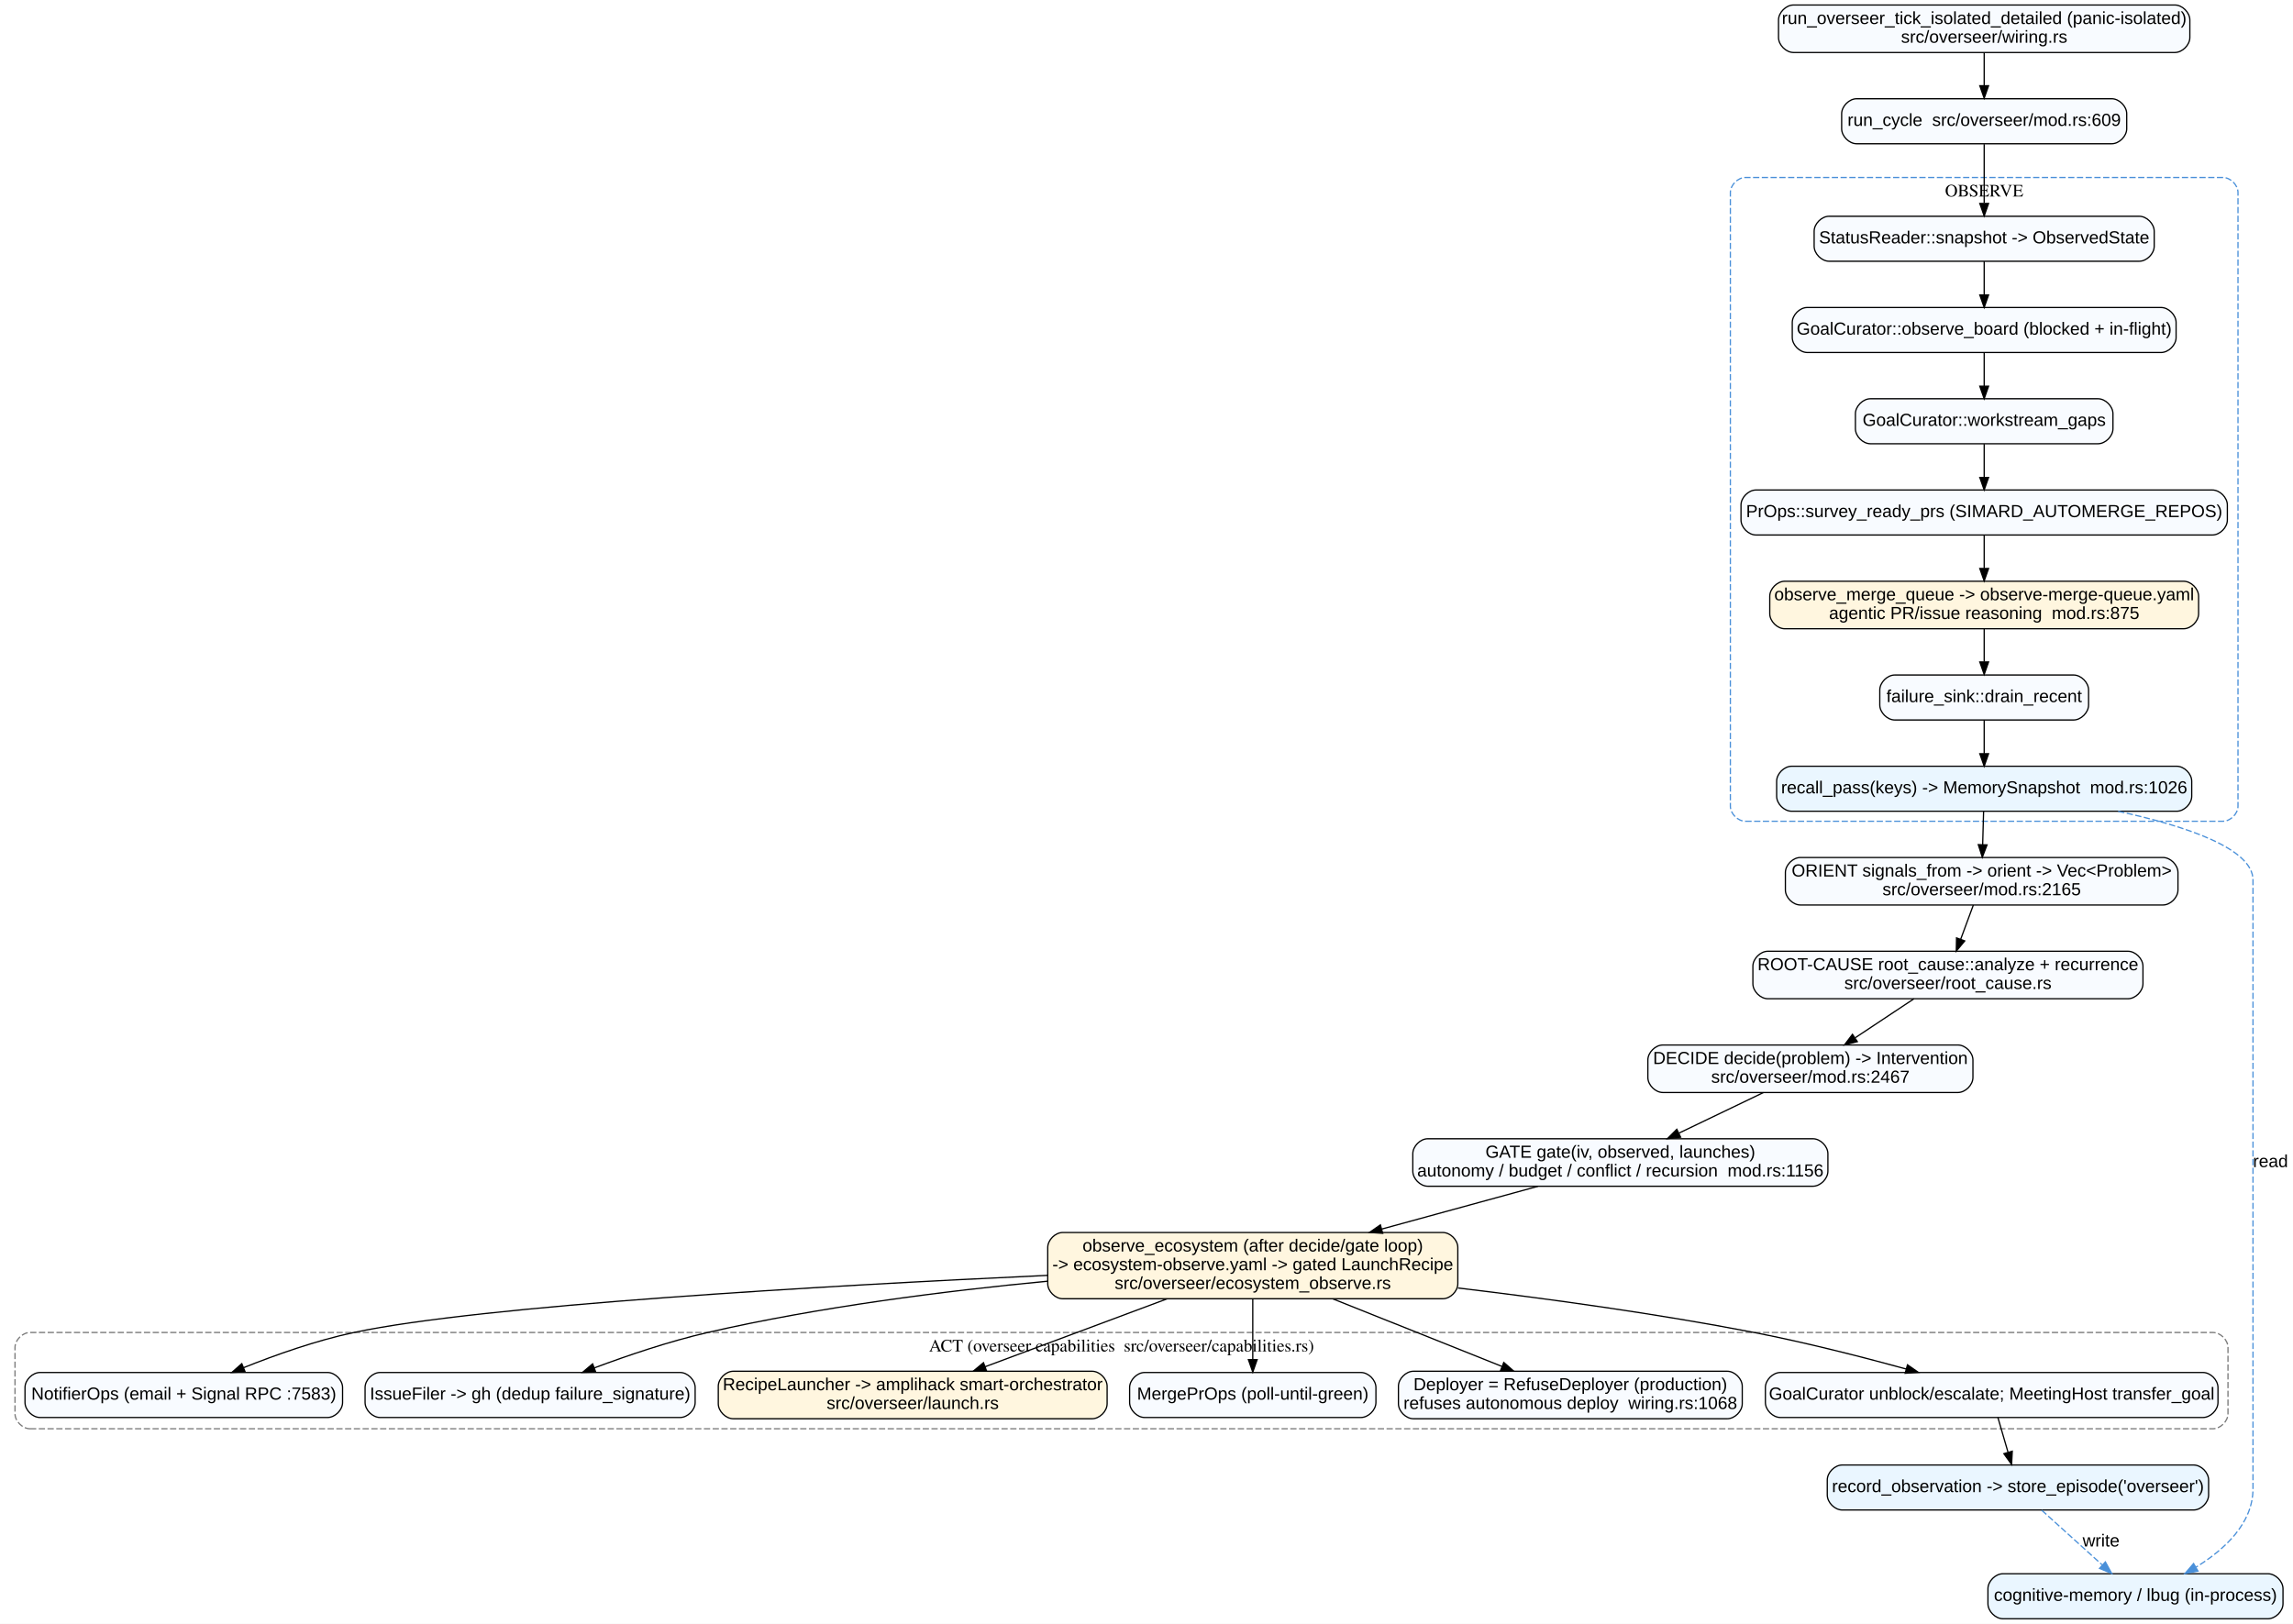
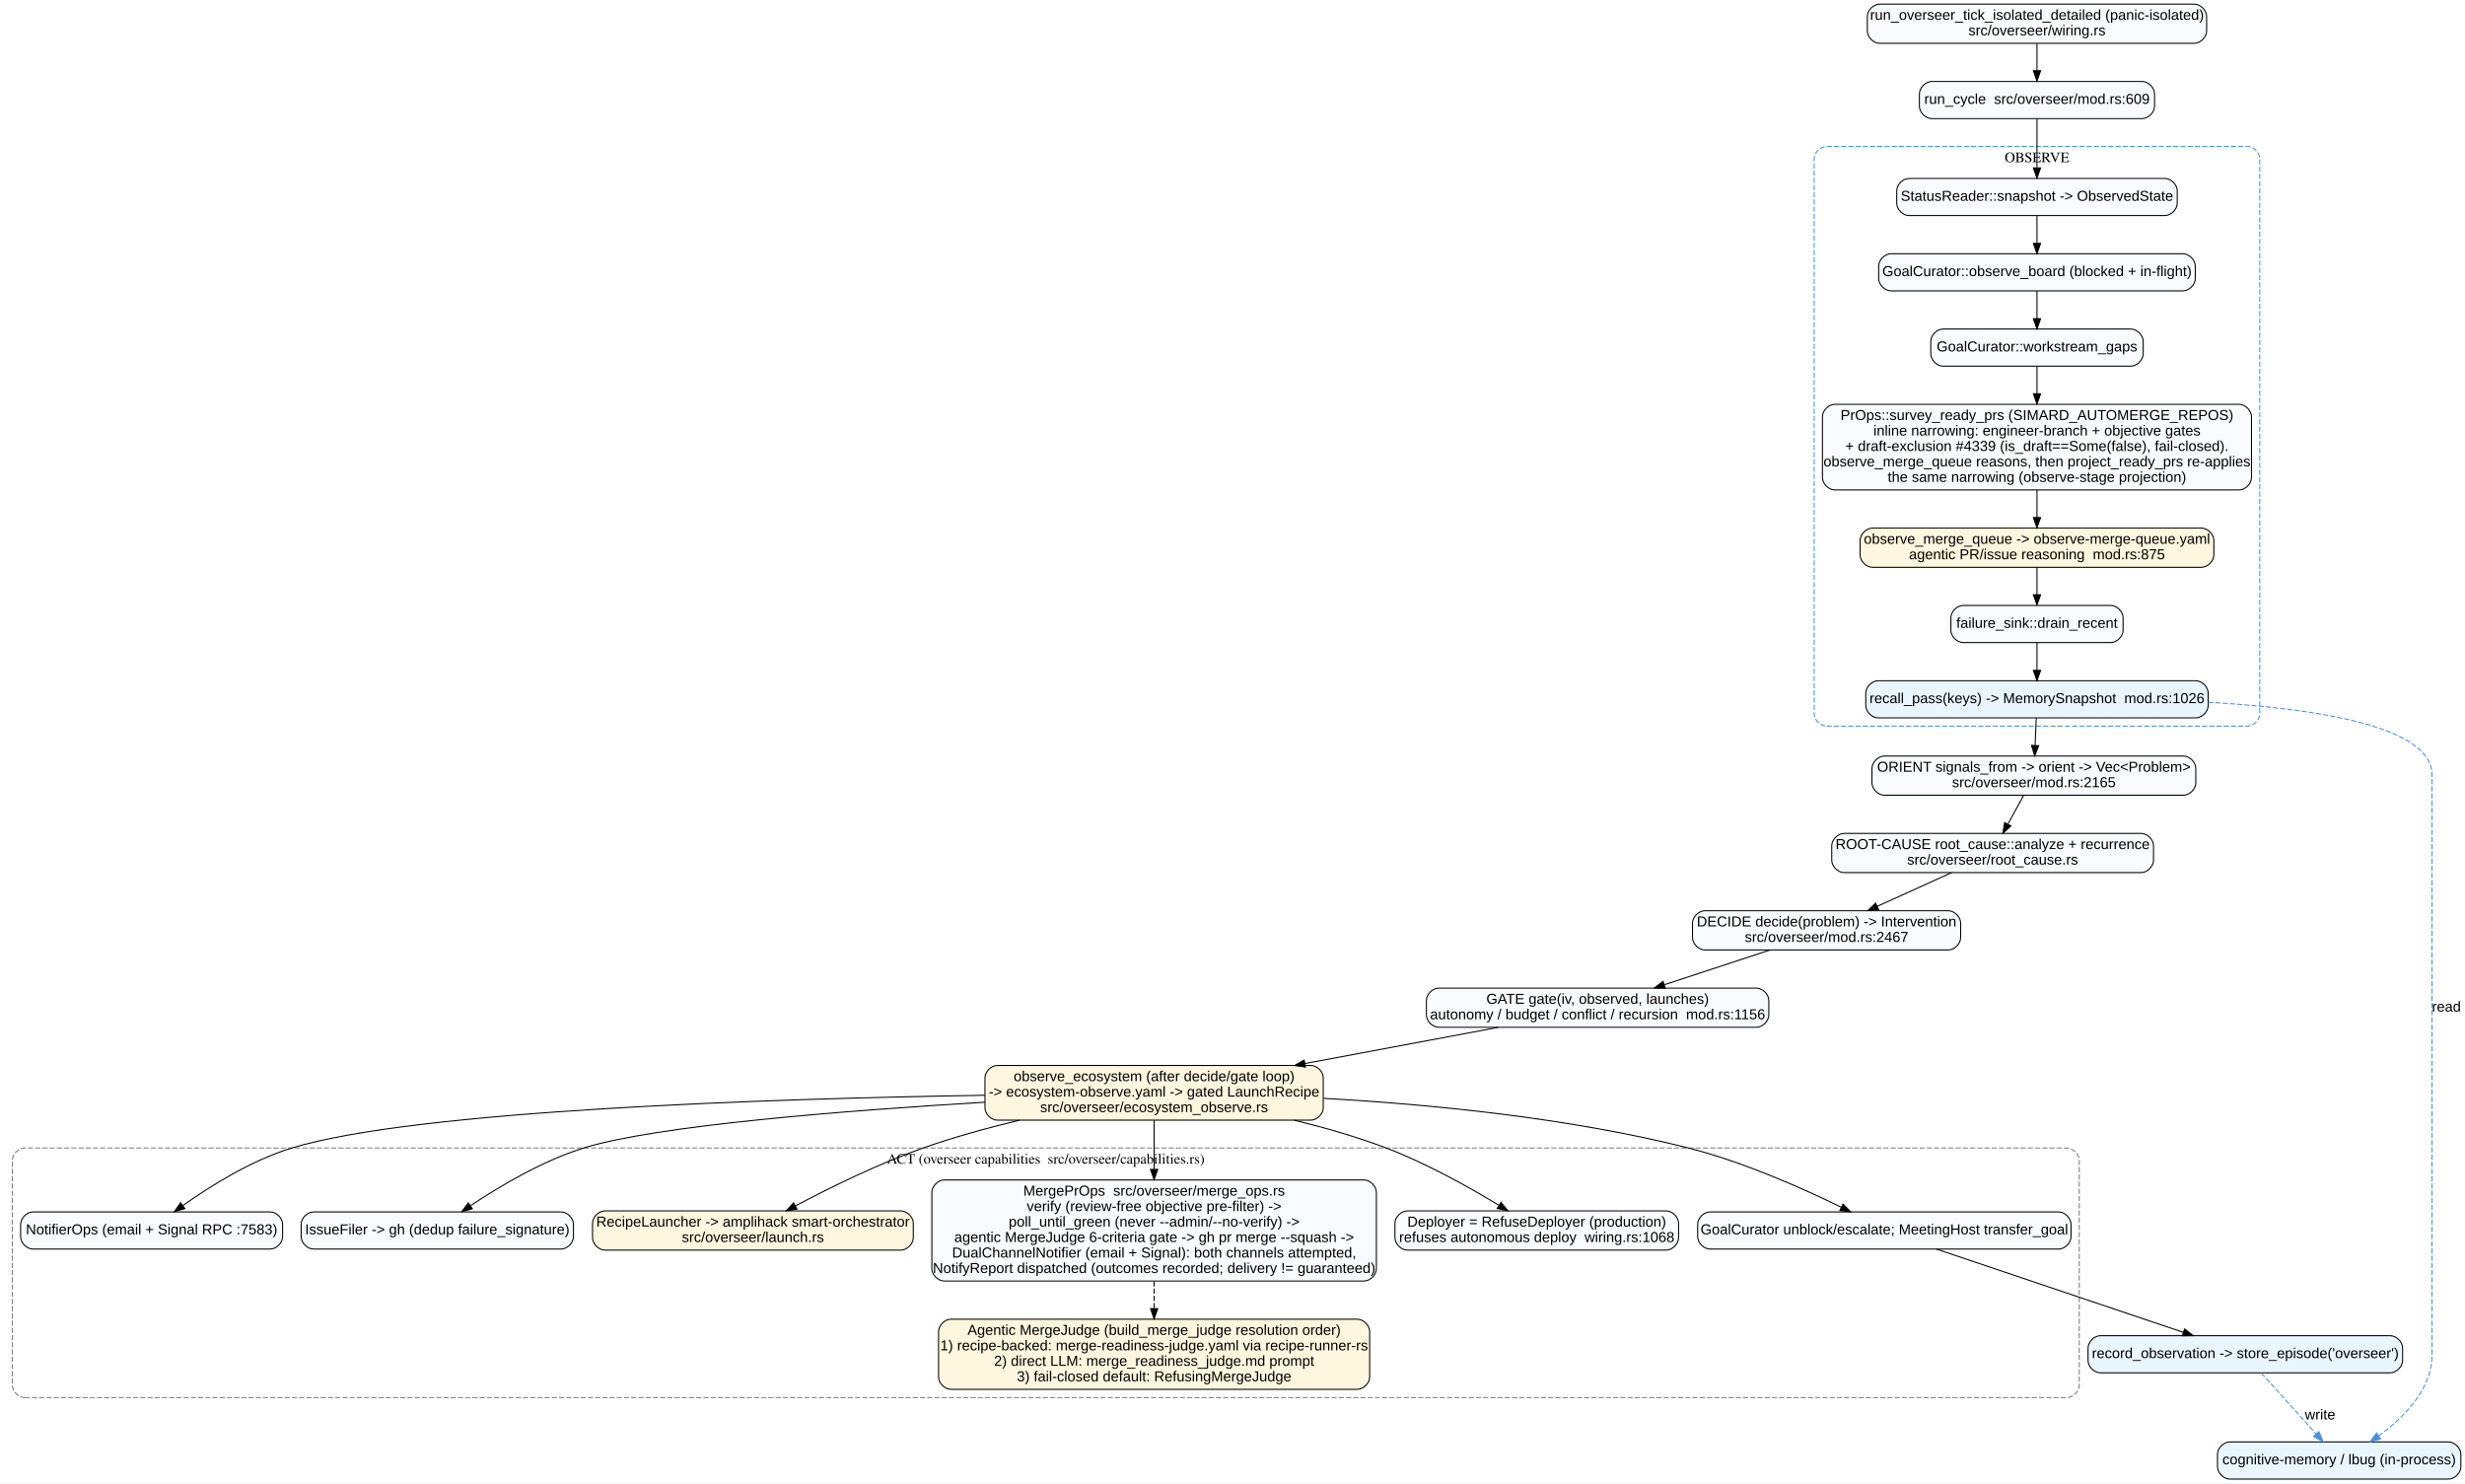
- <svg xmlns="http://www.w3.org/2000/svg" width="1834pt" height="1299pt" viewBox="0.00 0.00 1834.00 1299.00">
-   <g id="graph0" class="graph" transform="scale(1 1) rotate(0) translate(4 1295)">
-     <polygon fill="white" stroke="transparent" points="-4,4 -4,-1295 1830,-1295 1830,4 -4,4" />
+ <svg xmlns="http://www.w3.org/2000/svg" width="2390pt" height="1438pt" viewBox="0.00 0.00 2390.00 1438.00">
+   <g id="graph0" class="graph" transform="scale(1 1) rotate(0) translate(4 1434)">
+     <polygon fill="white" stroke="transparent" points="-4,4 -4,-1434 2386,-1434 2386,4 -4,4" />
    <g id="clust1" class="cluster">
-       <path fill="none" stroke="#4a90d9" stroke-dasharray="5,2" d="M1392,-638C1392,-638 1774,-638 1774,-638 1780,-638 1786,-644 1786,-650 1786,-650 1786,-1141 1786,-1141 1786,-1147 1780,-1153 1774,-1153 1774,-1153 1392,-1153 1392,-1153 1386,-1153 1380,-1147 1380,-1141 1380,-1141 1380,-650 1380,-650 1380,-644 1386,-638 1392,-638" />
-       <text text-anchor="middle" x="1583" y="-1137.8" font-family="Times,serif" font-size="14.00">OBSERVE</text>
+       <path fill="none" stroke="#4a90d9" stroke-dasharray="5,2" d="M1767,-730C1767,-730 2175,-730 2175,-730 2181,-730 2187,-736 2187,-742 2187,-742 2187,-1280 2187,-1280 2187,-1286 2181,-1292 2175,-1292 2175,-1292 1767,-1292 1767,-1292 1761,-1292 1755,-1286 1755,-1280 1755,-1280 1755,-742 1755,-742 1755,-736 1761,-730 1767,-730" />
+       <text text-anchor="middle" x="1971" y="-1276.8" font-family="Times,serif" font-size="14.00">OBSERVE</text>
    </g>
    <g id="clust2" class="cluster">
-       <path fill="none" stroke="#7a7a7a" stroke-dasharray="5,2" d="M20,-152C20,-152 1766,-152 1766,-152 1772,-152 1778,-158 1778,-164 1778,-164 1778,-217 1778,-217 1778,-223 1772,-229 1766,-229 1766,-229 20,-229 20,-229 14,-229 8,-223 8,-217 8,-217 8,-164 8,-164 8,-158 14,-152 20,-152" />
-       <text text-anchor="middle" x="893" y="-213.8" font-family="Times,serif" font-size="14.00">ACT (overseer capabilities  src/overseer/capabilities.rs)</text>
+       <path fill="none" stroke="#7a7a7a" stroke-dasharray="5,2" d="M20,-79C20,-79 2000,-79 2000,-79 2006,-79 2012,-85 2012,-91 2012,-91 2012,-309 2012,-309 2012,-315 2006,-321 2000,-321 2000,-321 20,-321 20,-321 14,-321 8,-315 8,-309 8,-309 8,-91 8,-91 8,-85 14,-79 20,-79" />
+       <text text-anchor="middle" x="1010" y="-305.8" font-family="Times,serif" font-size="14.00">ACT (overseer capabilities  src/overseer/capabilities.rs)</text>
    </g>
    <g id="node1" class="node">
-       <path fill="#f8fbff" stroke="black" d="M1735.5,-1291C1735.5,-1291 1430.5,-1291 1430.5,-1291 1424.5,-1291 1418.5,-1285 1418.5,-1279 1418.5,-1279 1418.5,-1265 1418.5,-1265 1418.5,-1259 1424.5,-1253 1430.5,-1253 1430.5,-1253 1735.5,-1253 1735.5,-1253 1741.5,-1253 1747.5,-1259 1747.5,-1265 1747.5,-1265 1747.5,-1279 1747.5,-1279 1747.5,-1285 1741.5,-1291 1735.5,-1291" />
-       <text text-anchor="middle" x="1583" y="-1275.8" font-family="Arial" font-size="14.00">run_overseer_tick_isolated_detailed (panic-isolated)</text>
-       <text text-anchor="middle" x="1583" y="-1260.8" font-family="Arial" font-size="14.00">src/overseer/wiring.rs</text>
+       <path fill="#f8fbff" stroke="black" d="M2123.5,-1430C2123.5,-1430 1818.5,-1430 1818.5,-1430 1812.5,-1430 1806.5,-1424 1806.5,-1418 1806.5,-1418 1806.5,-1404 1806.5,-1404 1806.5,-1398 1812.5,-1392 1818.5,-1392 1818.5,-1392 2123.5,-1392 2123.5,-1392 2129.5,-1392 2135.5,-1398 2135.5,-1404 2135.5,-1404 2135.5,-1418 2135.5,-1418 2135.5,-1424 2129.5,-1430 2123.5,-1430" />
+       <text text-anchor="middle" x="1971" y="-1414.8" font-family="Arial" font-size="14.00">run_overseer_tick_isolated_detailed (panic-isolated)</text>
+       <text text-anchor="middle" x="1971" y="-1399.8" font-family="Arial" font-size="14.00">src/overseer/wiring.rs</text>
    </g>
    <g id="node2" class="node">
-       <path fill="#f8fbff" stroke="black" d="M1685,-1216C1685,-1216 1481,-1216 1481,-1216 1475,-1216 1469,-1210 1469,-1204 1469,-1204 1469,-1192 1469,-1192 1469,-1186 1475,-1180 1481,-1180 1481,-1180 1685,-1180 1685,-1180 1691,-1180 1697,-1186 1697,-1192 1697,-1192 1697,-1204 1697,-1204 1697,-1210 1691,-1216 1685,-1216" />
-       <text text-anchor="middle" x="1583" y="-1194.3" font-family="Arial" font-size="14.00">run_cycle  src/overseer/mod.rs:609</text>
+       <path fill="#f8fbff" stroke="black" d="M2073,-1355C2073,-1355 1869,-1355 1869,-1355 1863,-1355 1857,-1349 1857,-1343 1857,-1343 1857,-1331 1857,-1331 1857,-1325 1863,-1319 1869,-1319 1869,-1319 2073,-1319 2073,-1319 2079,-1319 2085,-1325 2085,-1331 2085,-1331 2085,-1343 2085,-1343 2085,-1349 2079,-1355 2073,-1355" />
+       <text text-anchor="middle" x="1971" y="-1333.3" font-family="Arial" font-size="14.00">run_cycle  src/overseer/mod.rs:609</text>
    </g>
    <g id="edge1" class="edge">
-       <path fill="none" stroke="black" d="M1583,-1252.83C1583,-1244.89 1583,-1235.41 1583,-1226.63" />
-       <polygon fill="black" stroke="black" points="1586.5,-1226.42 1583,-1216.42 1579.5,-1226.42 1586.5,-1226.42" />
+       <path fill="none" stroke="black" d="M1971,-1391.83C1971,-1383.89 1971,-1374.41 1971,-1365.63" />
+       <polygon fill="black" stroke="black" points="1974.5,-1365.42 1971,-1355.42 1967.5,-1365.42 1974.5,-1365.42" />
    </g>
    <g id="node3" class="node">
-       <path fill="#f8fbff" stroke="black" d="M1707,-1122C1707,-1122 1459,-1122 1459,-1122 1453,-1122 1447,-1116 1447,-1110 1447,-1110 1447,-1098 1447,-1098 1447,-1092 1453,-1086 1459,-1086 1459,-1086 1707,-1086 1707,-1086 1713,-1086 1719,-1092 1719,-1098 1719,-1098 1719,-1110 1719,-1110 1719,-1116 1713,-1122 1707,-1122" />
-       <text text-anchor="middle" x="1583" y="-1100.3" font-family="Arial" font-size="14.00">StatusReader::snapshot -&gt; ObservedState</text>
+       <path fill="#f8fbff" stroke="black" d="M2095,-1261C2095,-1261 1847,-1261 1847,-1261 1841,-1261 1835,-1255 1835,-1249 1835,-1249 1835,-1237 1835,-1237 1835,-1231 1841,-1225 1847,-1225 1847,-1225 2095,-1225 2095,-1225 2101,-1225 2107,-1231 2107,-1237 2107,-1237 2107,-1249 2107,-1249 2107,-1255 2101,-1261 2095,-1261" />
+       <text text-anchor="middle" x="1971" y="-1239.3" font-family="Arial" font-size="14.00">StatusReader::snapshot -&gt; ObservedState</text>
    </g>
    <g id="edge2" class="edge">
-       <path fill="none" stroke="black" d="M1583,-1179.7C1583,-1166.46 1583,-1147.95 1583,-1132.66" />
-       <polygon fill="black" stroke="black" points="1586.5,-1132.23 1583,-1122.23 1579.5,-1132.23 1586.5,-1132.23" />
+       <path fill="none" stroke="black" d="M1971,-1318.7C1971,-1305.46 1971,-1286.95 1971,-1271.66" />
+       <polygon fill="black" stroke="black" points="1974.5,-1271.23 1971,-1261.23 1967.5,-1271.23 1974.5,-1271.23" />
    </g>
    <g id="node4" class="node">
-       <path fill="#f8fbff" stroke="black" d="M1724.5,-1049C1724.5,-1049 1441.5,-1049 1441.5,-1049 1435.5,-1049 1429.5,-1043 1429.5,-1037 1429.5,-1037 1429.5,-1025 1429.5,-1025 1429.5,-1019 1435.5,-1013 1441.5,-1013 1441.5,-1013 1724.5,-1013 1724.5,-1013 1730.5,-1013 1736.5,-1019 1736.5,-1025 1736.5,-1025 1736.5,-1037 1736.5,-1037 1736.5,-1043 1730.5,-1049 1724.5,-1049" />
-       <text text-anchor="middle" x="1583" y="-1027.3" font-family="Arial" font-size="14.00">GoalCurator::observe_board (blocked + in-flight)</text>
+       <path fill="#f8fbff" stroke="black" d="M2112.5,-1188C2112.5,-1188 1829.5,-1188 1829.5,-1188 1823.5,-1188 1817.5,-1182 1817.5,-1176 1817.5,-1176 1817.5,-1164 1817.5,-1164 1817.5,-1158 1823.5,-1152 1829.5,-1152 1829.5,-1152 2112.5,-1152 2112.5,-1152 2118.5,-1152 2124.5,-1158 2124.5,-1164 2124.5,-1164 2124.5,-1176 2124.5,-1176 2124.5,-1182 2118.5,-1188 2112.5,-1188" />
+       <text text-anchor="middle" x="1971" y="-1166.3" font-family="Arial" font-size="14.00">GoalCurator::observe_board (blocked + in-flight)</text>
    </g>
    <g id="edge3" class="edge">
-       <path fill="none" stroke="black" d="M1583,-1085.81C1583,-1077.79 1583,-1068.05 1583,-1059.07" />
-       <polygon fill="black" stroke="black" points="1586.5,-1059.03 1583,-1049.03 1579.5,-1059.03 1586.5,-1059.03" />
+       <path fill="none" stroke="black" d="M1971,-1224.81C1971,-1216.79 1971,-1207.05 1971,-1198.07" />
+       <polygon fill="black" stroke="black" points="1974.5,-1198.03 1971,-1188.03 1967.5,-1198.03 1974.5,-1198.03" />
    </g>
    <g id="node5" class="node">
-       <path fill="#f8fbff" stroke="black" d="M1674,-976C1674,-976 1492,-976 1492,-976 1486,-976 1480,-970 1480,-964 1480,-964 1480,-952 1480,-952 1480,-946 1486,-940 1492,-940 1492,-940 1674,-940 1674,-940 1680,-940 1686,-946 1686,-952 1686,-952 1686,-964 1686,-964 1686,-970 1680,-976 1674,-976" />
-       <text text-anchor="middle" x="1583" y="-954.3" font-family="Arial" font-size="14.00">GoalCurator::workstream_gaps</text>
+       <path fill="#f8fbff" stroke="black" d="M2062,-1115C2062,-1115 1880,-1115 1880,-1115 1874,-1115 1868,-1109 1868,-1103 1868,-1103 1868,-1091 1868,-1091 1868,-1085 1874,-1079 1880,-1079 1880,-1079 2062,-1079 2062,-1079 2068,-1079 2074,-1085 2074,-1091 2074,-1091 2074,-1103 2074,-1103 2074,-1109 2068,-1115 2062,-1115" />
+       <text text-anchor="middle" x="1971" y="-1093.3" font-family="Arial" font-size="14.00">GoalCurator::workstream_gaps</text>
    </g>
    <g id="edge4" class="edge">
-       <path fill="none" stroke="black" d="M1583,-1012.81C1583,-1004.79 1583,-995.05 1583,-986.07" />
-       <polygon fill="black" stroke="black" points="1586.5,-986.03 1583,-976.03 1579.5,-986.03 1586.5,-986.03" />
+       <path fill="none" stroke="black" d="M1971,-1151.81C1971,-1143.79 1971,-1134.05 1971,-1125.07" />
+       <polygon fill="black" stroke="black" points="1974.5,-1125.03 1971,-1115.03 1967.5,-1125.03 1974.5,-1125.03" />
    </g>
    <g id="node6" class="node">
-       <path fill="#f8fbff" stroke="black" d="M1765.5,-903C1765.5,-903 1400.5,-903 1400.5,-903 1394.5,-903 1388.5,-897 1388.5,-891 1388.5,-891 1388.5,-879 1388.5,-879 1388.5,-873 1394.5,-867 1400.5,-867 1400.5,-867 1765.5,-867 1765.5,-867 1771.5,-867 1777.5,-873 1777.5,-879 1777.5,-879 1777.5,-891 1777.5,-891 1777.5,-897 1771.5,-903 1765.5,-903" />
-       <text text-anchor="middle" x="1583" y="-881.3" font-family="Arial" font-size="14.00">PrOps::survey_ready_prs (SIMARD_AUTOMERGE_REPOS)</text>
+       <path fill="#f8fbff" stroke="black" d="M2167,-1042C2167,-1042 1775,-1042 1775,-1042 1769,-1042 1763,-1036 1763,-1030 1763,-1030 1763,-971 1763,-971 1763,-965 1769,-959 1775,-959 1775,-959 2167,-959 2167,-959 2173,-959 2179,-965 2179,-971 2179,-971 2179,-1030 2179,-1030 2179,-1036 2173,-1042 2167,-1042" />
+       <text text-anchor="middle" x="1971" y="-1026.8" font-family="Arial" font-size="14.00">PrOps::survey_ready_prs (SIMARD_AUTOMERGE_REPOS)</text>
+       <text text-anchor="middle" x="1971" y="-1011.8" font-family="Arial" font-size="14.00">inline narrowing: engineer-branch + objective gates</text>
+       <text text-anchor="middle" x="1971" y="-996.8" font-family="Arial" font-size="14.00">+ draft-exclusion #4339 (is_draft==Some(false), fail-closed).</text>
+       <text text-anchor="middle" x="1971" y="-981.8" font-family="Arial" font-size="14.00">observe_merge_queue reasons, then project_ready_prs re-applies</text>
+       <text text-anchor="middle" x="1971" y="-966.8" font-family="Arial" font-size="14.00">the same narrowing (observe-stage projection)</text>
    </g>
    <g id="edge5" class="edge">
-       <path fill="none" stroke="black" d="M1583,-939.81C1583,-931.79 1583,-922.05 1583,-913.07" />
-       <polygon fill="black" stroke="black" points="1586.5,-913.03 1583,-903.03 1579.5,-913.03 1586.5,-913.03" />
+       <path fill="none" stroke="black" d="M1971,-1078.67C1971,-1071.15 1971,-1061.93 1971,-1052.5" />
+       <polygon fill="black" stroke="black" points="1974.5,-1052.26 1971,-1042.26 1967.5,-1052.26 1974.5,-1052.26" />
    </g>
    <g id="node7" class="node">
-       <path fill="#fff6df" stroke="black" d="M1742.5,-830C1742.5,-830 1423.5,-830 1423.5,-830 1417.5,-830 1411.5,-824 1411.5,-818 1411.5,-818 1411.5,-804 1411.5,-804 1411.5,-798 1417.5,-792 1423.5,-792 1423.5,-792 1742.5,-792 1742.5,-792 1748.5,-792 1754.5,-798 1754.5,-804 1754.5,-804 1754.5,-818 1754.5,-818 1754.5,-824 1748.5,-830 1742.5,-830" />
-       <text text-anchor="middle" x="1583" y="-814.8" font-family="Arial" font-size="14.00">observe_merge_queue -&gt; observe-merge-queue.yaml</text>
-       <text text-anchor="middle" x="1583" y="-799.8" font-family="Arial" font-size="14.00">agentic PR/issue reasoning  mod.rs:875</text>
+       <path fill="#fff6df" stroke="black" d="M2130.5,-922C2130.5,-922 1811.5,-922 1811.5,-922 1805.5,-922 1799.5,-916 1799.5,-910 1799.5,-910 1799.5,-896 1799.5,-896 1799.5,-890 1805.5,-884 1811.5,-884 1811.5,-884 2130.5,-884 2130.5,-884 2136.5,-884 2142.5,-890 2142.5,-896 2142.5,-896 2142.5,-910 2142.5,-910 2142.5,-916 2136.5,-922 2130.5,-922" />
+       <text text-anchor="middle" x="1971" y="-906.8" font-family="Arial" font-size="14.00">observe_merge_queue -&gt; observe-merge-queue.yaml</text>
+       <text text-anchor="middle" x="1971" y="-891.8" font-family="Arial" font-size="14.00">agentic PR/issue reasoning  mod.rs:875</text>
    </g>
    <g id="edge6" class="edge">
-       <path fill="none" stroke="black" d="M1583,-866.94C1583,-858.99 1583,-849.31 1583,-840.31" />
-       <polygon fill="black" stroke="black" points="1586.5,-840.2 1583,-830.2 1579.5,-840.2 1586.5,-840.2" />
+       <path fill="none" stroke="black" d="M1971,-959C1971,-949.99 1971,-940.63 1971,-932.24" />
+       <polygon fill="black" stroke="black" points="1974.5,-932.23 1971,-922.23 1967.5,-932.23 1974.5,-932.23" />
    </g>
    <g id="node8" class="node">
-       <path fill="#f8fbff" stroke="black" d="M1654.5,-755C1654.5,-755 1511.5,-755 1511.5,-755 1505.5,-755 1499.5,-749 1499.5,-743 1499.5,-743 1499.5,-731 1499.5,-731 1499.5,-725 1505.5,-719 1511.5,-719 1511.5,-719 1654.5,-719 1654.5,-719 1660.5,-719 1666.5,-725 1666.5,-731 1666.5,-731 1666.5,-743 1666.5,-743 1666.5,-749 1660.5,-755 1654.5,-755" />
-       <text text-anchor="middle" x="1583" y="-733.3" font-family="Arial" font-size="14.00">failure_sink::drain_recent</text>
+       <path fill="#f8fbff" stroke="black" d="M2042.5,-847C2042.5,-847 1899.5,-847 1899.5,-847 1893.5,-847 1887.5,-841 1887.5,-835 1887.5,-835 1887.5,-823 1887.5,-823 1887.5,-817 1893.5,-811 1899.5,-811 1899.5,-811 2042.5,-811 2042.5,-811 2048.5,-811 2054.5,-817 2054.5,-823 2054.5,-823 2054.5,-835 2054.5,-835 2054.5,-841 2048.5,-847 2042.5,-847" />
+       <text text-anchor="middle" x="1971" y="-825.3" font-family="Arial" font-size="14.00">failure_sink::drain_recent</text>
    </g>
    <g id="edge7" class="edge">
-       <path fill="none" stroke="black" d="M1583,-791.83C1583,-783.89 1583,-774.41 1583,-765.63" />
-       <polygon fill="black" stroke="black" points="1586.5,-765.42 1583,-755.42 1579.5,-765.42 1586.5,-765.42" />
+       <path fill="none" stroke="black" d="M1971,-883.83C1971,-875.89 1971,-866.41 1971,-857.63" />
+       <polygon fill="black" stroke="black" points="1974.5,-857.42 1971,-847.42 1967.5,-857.42 1974.5,-857.42" />
    </g>
    <g id="node9" class="node">
-       <path fill="#eaf6ff" stroke="black" d="M1737,-682C1737,-682 1429,-682 1429,-682 1423,-682 1417,-676 1417,-670 1417,-670 1417,-658 1417,-658 1417,-652 1423,-646 1429,-646 1429,-646 1737,-646 1737,-646 1743,-646 1749,-652 1749,-658 1749,-658 1749,-670 1749,-670 1749,-676 1743,-682 1737,-682" />
-       <text text-anchor="middle" x="1583" y="-660.3" font-family="Arial" font-size="14.00">recall_pass(keys) -&gt; MemorySnapshot  mod.rs:1026</text>
+       <path fill="#eaf6ff" stroke="black" d="M2125,-774C2125,-774 1817,-774 1817,-774 1811,-774 1805,-768 1805,-762 1805,-762 1805,-750 1805,-750 1805,-744 1811,-738 1817,-738 1817,-738 2125,-738 2125,-738 2131,-738 2137,-744 2137,-750 2137,-750 2137,-762 2137,-762 2137,-768 2131,-774 2125,-774" />
+       <text text-anchor="middle" x="1971" y="-752.3" font-family="Arial" font-size="14.00">recall_pass(keys) -&gt; MemorySnapshot  mod.rs:1026</text>
    </g>
    <g id="edge8" class="edge">
-       <path fill="none" stroke="black" d="M1583,-718.81C1583,-710.79 1583,-701.05 1583,-692.07" />
-       <polygon fill="black" stroke="black" points="1586.5,-692.03 1583,-682.03 1579.5,-692.03 1586.5,-692.03" />
+       <path fill="none" stroke="black" d="M1971,-810.81C1971,-802.79 1971,-793.05 1971,-784.07" />
+       <polygon fill="black" stroke="black" points="1974.5,-784.03 1971,-774.03 1967.5,-784.03 1974.5,-784.03" />
    </g>
    <g id="node10" class="node">
-       <path fill="#f8fbff" stroke="black" d="M1726,-609C1726,-609 1436,-609 1436,-609 1430,-609 1424,-603 1424,-597 1424,-597 1424,-583 1424,-583 1424,-577 1430,-571 1436,-571 1436,-571 1726,-571 1726,-571 1732,-571 1738,-577 1738,-583 1738,-583 1738,-597 1738,-597 1738,-603 1732,-609 1726,-609" />
-       <text text-anchor="middle" x="1581" y="-593.8" font-family="Arial" font-size="14.00">ORIENT signals_from -&gt; orient -&gt; Vec&lt;Problem&gt;</text>
-       <text text-anchor="middle" x="1581" y="-578.8" font-family="Arial" font-size="14.00">src/overseer/mod.rs:2165</text>
+       <path fill="#f8fbff" stroke="black" d="M2113,-701C2113,-701 1823,-701 1823,-701 1817,-701 1811,-695 1811,-689 1811,-689 1811,-675 1811,-675 1811,-669 1817,-663 1823,-663 1823,-663 2113,-663 2113,-663 2119,-663 2125,-669 2125,-675 2125,-675 2125,-689 2125,-689 2125,-695 2119,-701 2113,-701" />
+       <text text-anchor="middle" x="1968" y="-685.8" font-family="Arial" font-size="14.00">ORIENT signals_from -&gt; orient -&gt; Vec&lt;Problem&gt;</text>
+       <text text-anchor="middle" x="1968" y="-670.8" font-family="Arial" font-size="14.00">src/overseer/mod.rs:2165</text>
    </g>
    <g id="edge9" class="edge">
-       <path fill="none" stroke="black" d="M1582.53,-645.94C1582.31,-637.99 1582.04,-628.31 1581.79,-619.31" />
-       <polygon fill="black" stroke="black" points="1585.28,-619.1 1581.51,-609.2 1578.28,-619.29 1585.28,-619.1" />
+       <path fill="none" stroke="black" d="M1970.29,-737.94C1969.96,-729.99 1969.55,-720.31 1969.18,-711.31" />
+       <polygon fill="black" stroke="black" points="1972.67,-711.04 1968.76,-701.2 1965.68,-711.34 1972.67,-711.04" />
+     </g>
+     <g id="node23" class="node">
+       <path fill="#eaf6ff" stroke="black" d="M2370,-36C2370,-36 2158,-36 2158,-36 2152,-36 2146,-30 2146,-24 2146,-24 2146,-12 2146,-12 2146,-6 2152,0 2158,0 2158,0 2370,0 2370,0 2376,0 2382,-6 2382,-12 2382,-12 2382,-24 2382,-24 2382,-30 2376,-36 2370,-36" />
+       <text text-anchor="middle" x="2264" y="-14.3" font-family="Arial" font-size="14.00">cognitive-memory / lbug (in-process)</text>
+     </g>
+     <g id="edge23" class="edge">
+       <path fill="none" stroke="#4a90d9" stroke-dasharray="5,2" d="M2137.04,-753.14C2240.48,-747.3 2354,-730.15 2354,-683 2354,-683 2354,-683 2354,-120 2354,-87.02 2326.91,-59.82 2302.46,-42" />
+       <polygon fill="#4a90d9" stroke="#4a90d9" points="2304.18,-38.93 2293.97,-36.09 2300.18,-44.67 2304.18,-38.93" />
+       <text text-anchor="middle" x="2368" y="-453.3" font-family="Arial" font-size="14.00">read</text>
+     </g>
+     <g id="node11" class="node">
+       <path fill="#f8fbff" stroke="black" d="M2072,-626C2072,-626 1784,-626 1784,-626 1778,-626 1772,-620 1772,-614 1772,-614 1772,-600 1772,-600 1772,-594 1778,-588 1784,-588 1784,-588 2072,-588 2072,-588 2078,-588 2084,-594 2084,-600 2084,-600 2084,-614 2084,-614 2084,-620 2078,-626 2072,-626" />
+       <text text-anchor="middle" x="1928" y="-610.8" font-family="Arial" font-size="14.00">ROOT-CAUSE root_cause::analyze + recurrence</text>
+       <text text-anchor="middle" x="1928" y="-595.8" font-family="Arial" font-size="14.00">src/overseer/root_cause.rs</text>
+     </g>
+     <g id="edge10" class="edge">
+       <path fill="none" stroke="black" d="M1958.11,-662.96C1953.5,-654.53 1947.91,-644.33 1942.8,-635.01" />
+       <polygon fill="black" stroke="black" points="1945.79,-633.18 1937.91,-626.09 1939.65,-636.54 1945.79,-633.18" />
+     </g>
+     <g id="node12" class="node">
+       <path fill="#f8fbff" stroke="black" d="M1885,-551C1885,-551 1649,-551 1649,-551 1643,-551 1637,-545 1637,-539 1637,-539 1637,-525 1637,-525 1637,-519 1643,-513 1649,-513 1649,-513 1885,-513 1885,-513 1891,-513 1897,-519 1897,-525 1897,-525 1897,-539 1897,-539 1897,-545 1891,-551 1885,-551" />
+       <text text-anchor="middle" x="1767" y="-535.8" font-family="Arial" font-size="14.00">DECIDE decide(problem) -&gt; Intervention</text>
+       <text text-anchor="middle" x="1767" y="-520.8" font-family="Arial" font-size="14.00">src/overseer/mod.rs:2467</text>
+     </g>
+     <g id="edge11" class="edge">
+       <path fill="none" stroke="black" d="M1888.2,-587.96C1866.43,-578.08 1839.27,-565.77 1816.18,-555.3" />
+       <polygon fill="black" stroke="black" points="1817.45,-552.03 1806.9,-551.09 1814.56,-558.41 1817.45,-552.03" />
+     </g>
+     <g id="node13" class="node">
+       <path fill="#f8fbff" stroke="black" d="M1699,-476C1699,-476 1391,-476 1391,-476 1385,-476 1379,-470 1379,-464 1379,-464 1379,-450 1379,-450 1379,-444 1385,-438 1391,-438 1391,-438 1699,-438 1699,-438 1705,-438 1711,-444 1711,-450 1711,-450 1711,-464 1711,-464 1711,-470 1705,-476 1699,-476" />
+       <text text-anchor="middle" x="1545" y="-460.8" font-family="Arial" font-size="14.00">GATE gate(iv, observed, launches)</text>
+       <text text-anchor="middle" x="1545" y="-445.8" font-family="Arial" font-size="14.00">autonomy / budget / conflict / recursion  mod.rs:1156</text>
+     </g>
+     <g id="edge12" class="edge">
+       <path fill="none" stroke="black" d="M1712.12,-512.96C1681.17,-502.78 1642.32,-490 1609.86,-479.33" />
+       <polygon fill="black" stroke="black" points="1610.61,-475.89 1600.01,-476.09 1608.42,-482.54 1610.61,-475.89" />
+     </g>
+     <g id="node14" class="node">
+       <path fill="#fff6df" stroke="black" d="M1267,-401C1267,-401 963,-401 963,-401 957,-401 951,-395 951,-389 951,-389 951,-360 951,-360 951,-354 957,-348 963,-348 963,-348 1267,-348 1267,-348 1273,-348 1279,-354 1279,-360 1279,-360 1279,-389 1279,-389 1279,-395 1273,-401 1267,-401" />
+       <text text-anchor="middle" x="1115" y="-385.8" font-family="Arial" font-size="14.00">observe_ecosystem (after decide/gate loop)</text>
+       <text text-anchor="middle" x="1115" y="-370.8" font-family="Arial" font-size="14.00">-&gt; ecosystem-observe.yaml -&gt; gated LaunchRecipe</text>
+       <text text-anchor="middle" x="1115" y="-355.8" font-family="Arial" font-size="14.00">src/overseer/ecosystem_observe.rs</text>
+     </g>
+     <g id="edge13" class="edge">
+       <path fill="none" stroke="black" d="M1448.77,-437.98C1393.54,-427.65 1323.09,-414.46 1261.15,-402.86" />
+       <polygon fill="black" stroke="black" points="1261.76,-399.41 1251.29,-401.01 1260.47,-406.29 1261.76,-399.41" />
+     </g>
+     <g id="node15" class="node">
+       <path fill="#f8fbff" stroke="black" d="M258,-259C258,-259 28,-259 28,-259 22,-259 16,-253 16,-247 16,-247 16,-235 16,-235 16,-229 22,-223 28,-223 28,-223 258,-223 258,-223 264,-223 270,-229 270,-235 270,-235 270,-247 270,-247 270,-253 264,-259 258,-259" />
+       <text text-anchor="middle" x="143" y="-237.3" font-family="Arial" font-size="14.00">NotifierOps (email + Signal RPC :7583)</text>
+     </g>
+     <g id="edge14" class="edge">
+       <path fill="none" stroke="black" d="M950.79,-372.11C743.76,-368.81 400.25,-357.77 279,-321 239.79,-309.11 199.83,-284.02 173.46,-265.29" />
+       <polygon fill="black" stroke="black" points="175.21,-262.24 165.06,-259.21 171.11,-267.91 175.21,-262.24" />
+     </g>
+     <g id="node16" class="node">
+       <path fill="#f8fbff" stroke="black" d="M540,-259C540,-259 300,-259 300,-259 294,-259 288,-253 288,-247 288,-247 288,-235 288,-235 288,-229 294,-223 300,-223 300,-223 540,-223 540,-223 546,-223 552,-229 552,-235 552,-235 552,-247 552,-247 552,-253 546,-259 540,-259" />
+       <text text-anchor="middle" x="420" y="-237.3" font-family="Arial" font-size="14.00">IssueFiler -&gt; gh (dedup failure_signature)</text>
+     </g>
+     <g id="edge15" class="edge">
+       <path fill="none" stroke="black" d="M950.68,-365.35C814.42,-357.22 632.11,-342.78 562,-321 521.64,-308.46 479.9,-283.55 452.21,-265.04" />
+       <polygon fill="black" stroke="black" points="453.97,-262 443.73,-259.28 450.03,-267.79 453.97,-262" />
+     </g>
+     <g id="node17" class="node">
+       <path fill="#fff6df" stroke="black" d="M869.5,-260C869.5,-260 582.5,-260 582.5,-260 576.5,-260 570.5,-254 570.5,-248 570.5,-248 570.5,-234 570.5,-234 570.5,-228 576.5,-222 582.5,-222 582.5,-222 869.5,-222 869.5,-222 875.5,-222 881.5,-228 881.5,-234 881.5,-234 881.5,-248 881.5,-248 881.5,-254 875.5,-260 869.5,-260" />
+       <text text-anchor="middle" x="726" y="-244.8" font-family="Arial" font-size="14.00">RecipeLauncher -&gt; amplihack smart-orchestrator</text>
+       <text text-anchor="middle" x="726" y="-229.8" font-family="Arial" font-size="14.00">src/overseer/launch.rs</text>
+     </g>
+     <g id="edge16" class="edge">
+       <path fill="none" stroke="black" d="M984.52,-347.94C953.49,-340.48 920.77,-331.47 891,-321 847.32,-305.63 799.88,-282.14 767.12,-264.77" />
+       <polygon fill="black" stroke="black" points="768.76,-261.68 758.29,-260.04 765.46,-267.85 768.76,-261.68" />
+     </g>
+     <g id="node18" class="node">
+       <path fill="#f8fbff" stroke="black" d="M1318.5,-290C1318.5,-290 911.5,-290 911.5,-290 905.5,-290 899.5,-284 899.5,-278 899.5,-278 899.5,-204 899.5,-204 899.5,-198 905.5,-192 911.5,-192 911.5,-192 1318.5,-192 1318.5,-192 1324.5,-192 1330.5,-198 1330.5,-204 1330.5,-204 1330.5,-278 1330.5,-278 1330.5,-284 1324.5,-290 1318.5,-290" />
+       <text text-anchor="middle" x="1115" y="-274.8" font-family="Arial" font-size="14.00">MergePrOps  src/overseer/merge_ops.rs</text>
+       <text text-anchor="middle" x="1115" y="-259.8" font-family="Arial" font-size="14.00">verify (review-free objective pre-filter) -&gt;</text>
+       <text text-anchor="middle" x="1115" y="-244.8" font-family="Arial" font-size="14.00">poll_until_green (never --admin/--no-verify) -&gt;</text>
+       <text text-anchor="middle" x="1115" y="-229.8" font-family="Arial" font-size="14.00">agentic MergeJudge 6-criteria gate -&gt; gh pr merge --squash -&gt;</text>
+       <text text-anchor="middle" x="1115" y="-214.8" font-family="Arial" font-size="14.00">DualChannelNotifier (email + Signal): both channels attempted,</text>
+       <text text-anchor="middle" x="1115" y="-199.8" font-family="Arial" font-size="14.00">NotifyReport dispatched (outcomes recorded; delivery != guaranteed)</text>
+     </g>
+     <g id="edge17" class="edge">
+       <path fill="none" stroke="black" d="M1115,-347.83C1115,-334.28 1115,-317.05 1115,-300.44" />
+       <polygon fill="black" stroke="black" points="1118.5,-300.23 1115,-290.23 1111.5,-300.23 1118.5,-300.23" />
+     </g>
+     <g id="node20" class="node">
+       <path fill="#f8fbff" stroke="black" d="M1611.5,-260C1611.5,-260 1360.5,-260 1360.5,-260 1354.5,-260 1348.5,-254 1348.5,-248 1348.5,-248 1348.5,-234 1348.5,-234 1348.5,-228 1354.5,-222 1360.5,-222 1360.5,-222 1611.5,-222 1611.5,-222 1617.5,-222 1623.5,-228 1623.5,-234 1623.5,-234 1623.5,-248 1623.5,-248 1623.5,-254 1617.5,-260 1611.5,-260" />
+       <text text-anchor="middle" x="1486" y="-244.8" font-family="Arial" font-size="14.00">Deployer = RefuseDeployer (production)</text>
+       <text text-anchor="middle" x="1486" y="-229.8" font-family="Arial" font-size="14.00">refuses autonomous deploy  wiring.rs:1068</text>
+     </g>
+     <g id="edge18" class="edge">
+       <path fill="none" stroke="black" d="M1250.9,-347.95C1280.71,-340.66 1311.78,-331.71 1340,-321 1378.9,-306.24 1420.36,-283 1449.12,-265.54" />
+       <polygon fill="black" stroke="black" points="1451.3,-268.31 1457.99,-260.1 1447.64,-262.35 1451.3,-268.31" />
+     </g>
+     <g id="node21" class="node">
+       <path fill="#f8fbff" stroke="black" d="M1992,-259C1992,-259 1654,-259 1654,-259 1648,-259 1642,-253 1642,-247 1642,-247 1642,-235 1642,-235 1642,-229 1648,-223 1654,-223 1654,-223 1992,-223 1992,-223 1998,-223 2004,-229 2004,-235 2004,-235 2004,-247 2004,-247 2004,-253 1998,-259 1992,-259" />
+       <text text-anchor="middle" x="1823" y="-237.3" font-family="Arial" font-size="14.00">GoalCurator unblock/escalate; MeetingHost transfer_goal</text>
+     </g>
+     <g id="edge19" class="edge">
+       <path fill="none" stroke="black" d="M1279.27,-369.12C1382.2,-363.38 1516.88,-350.34 1633,-321 1686,-307.61 1743.53,-282 1781.24,-263.56" />
+       <polygon fill="black" stroke="black" points="1782.97,-266.61 1790.38,-259.04 1779.86,-260.33 1782.97,-266.61" />
+     </g>
+     <g id="node19" class="node">
+       <path fill="#fff6df" stroke="black" d="M1312,-155C1312,-155 918,-155 918,-155 912,-155 906,-149 906,-143 906,-143 906,-99 906,-99 906,-93 912,-87 918,-87 918,-87 1312,-87 1312,-87 1318,-87 1324,-93 1324,-99 1324,-99 1324,-143 1324,-143 1324,-149 1318,-155 1312,-155" />
+       <text text-anchor="middle" x="1115" y="-139.8" font-family="Arial" font-size="14.00">Agentic MergeJudge (build_merge_judge resolution order)</text>
+       <text text-anchor="middle" x="1115" y="-124.8" font-family="Arial" font-size="14.00">1) recipe-backed: merge-readiness-judge.yaml via recipe-runner-rs</text>
+       <text text-anchor="middle" x="1115" y="-109.8" font-family="Arial" font-size="14.00">2) direct LLM: merge_readiness_judge.md prompt</text>
+       <text text-anchor="middle" x="1115" y="-94.8" font-family="Arial" font-size="14.00">3) fail-closed default: RefusingMergeJudge</text>
+     </g>
+     <g id="edge20" class="edge">
+       <path fill="none" stroke="black" stroke-dasharray="5,2" d="M1115,-191.66C1115,-182.98 1115,-173.97 1115,-165.43" />
+       <polygon fill="black" stroke="black" points="1118.5,-165.3 1115,-155.3 1111.5,-165.3 1118.5,-165.3" />
    </g>
    <g id="node22" class="node">
-       <path fill="#eaf6ff" stroke="black" d="M1810,-36C1810,-36 1598,-36 1598,-36 1592,-36 1586,-30 1586,-24 1586,-24 1586,-12 1586,-12 1586,-6 1592,0 1598,0 1598,0 1810,0 1810,0 1816,0 1822,-6 1822,-12 1822,-12 1822,-24 1822,-24 1822,-30 1816,-36 1810,-36" />
-       <text text-anchor="middle" x="1704" y="-14.3" font-family="Arial" font-size="14.00">cognitive-memory / lbug (in-process)</text>
+       <path fill="#eaf6ff" stroke="black" d="M2313.5,-139C2313.5,-139 2032.5,-139 2032.5,-139 2026.5,-139 2020.5,-133 2020.5,-127 2020.5,-127 2020.5,-115 2020.5,-115 2020.5,-109 2026.5,-103 2032.5,-103 2032.5,-103 2313.5,-103 2313.5,-103 2319.5,-103 2325.5,-109 2325.5,-115 2325.5,-115 2325.5,-127 2325.5,-127 2325.5,-133 2319.5,-139 2313.5,-139" />
+       <text text-anchor="middle" x="2173" y="-117.3" font-family="Arial" font-size="14.00">record_observation -&gt; store_episode('overseer')</text>
+     </g>
+     <g id="edge21" class="edge">
+       <path fill="none" stroke="black" d="M1873.52,-222.97C1936.85,-201.62 2045.28,-165.06 2112.84,-142.28" />
+       <polygon fill="black" stroke="black" points="2114.14,-145.54 2122.5,-139.03 2111.9,-138.91 2114.14,-145.54" />
    </g>
    <g id="edge22" class="edge">
-       <path fill="none" stroke="#4a90d9" stroke-dasharray="5,2" d="M1690.19,-645.96C1744.04,-634.26 1798,-616.24 1798,-591 1798,-591 1798,-591 1798,-104 1798,-76.39 1775.42,-55.43 1752.39,-41.23" />
-       <polygon fill="#4a90d9" stroke="#4a90d9" points="1754,-38.11 1743.59,-36.12 1750.48,-44.17 1754,-38.11" />
-       <text text-anchor="middle" x="1812" y="-361.3" font-family="Arial" font-size="14.00">read</text>
-     </g>
-     <g id="node11" class="node">
-       <path fill="#f8fbff" stroke="black" d="M1698,-534C1698,-534 1410,-534 1410,-534 1404,-534 1398,-528 1398,-522 1398,-522 1398,-508 1398,-508 1398,-502 1404,-496 1410,-496 1410,-496 1698,-496 1698,-496 1704,-496 1710,-502 1710,-508 1710,-508 1710,-522 1710,-522 1710,-528 1704,-534 1698,-534" />
-       <text text-anchor="middle" x="1554" y="-518.8" font-family="Arial" font-size="14.00">ROOT-CAUSE root_cause::analyze + recurrence</text>
-       <text text-anchor="middle" x="1554" y="-503.8" font-family="Arial" font-size="14.00">src/overseer/root_cause.rs</text>
-     </g>
-     <g id="edge10" class="edge">
-       <path fill="none" stroke="black" d="M1574.33,-570.96C1571.28,-562.71 1567.59,-552.75 1564.21,-543.6" />
-       <polygon fill="black" stroke="black" points="1567.44,-542.26 1560.69,-534.09 1560.88,-544.68 1567.44,-542.26" />
-     </g>
-     <g id="node12" class="node">
-       <path fill="#f8fbff" stroke="black" d="M1562,-459C1562,-459 1326,-459 1326,-459 1320,-459 1314,-453 1314,-447 1314,-447 1314,-433 1314,-433 1314,-427 1320,-421 1326,-421 1326,-421 1562,-421 1562,-421 1568,-421 1574,-427 1574,-433 1574,-433 1574,-447 1574,-447 1574,-453 1568,-459 1562,-459" />
-       <text text-anchor="middle" x="1444" y="-443.8" font-family="Arial" font-size="14.00">DECIDE decide(problem) -&gt; Intervention</text>
-       <text text-anchor="middle" x="1444" y="-428.8" font-family="Arial" font-size="14.00">src/overseer/mod.rs:2467</text>
-     </g>
-     <g id="edge11" class="edge">
-       <path fill="none" stroke="black" d="M1526.81,-495.96C1512.66,-486.57 1495.18,-474.97 1479.94,-464.85" />
-       <polygon fill="black" stroke="black" points="1481.53,-461.7 1471.26,-459.09 1477.66,-467.54 1481.53,-461.7" />
-     </g>
-     <g id="node13" class="node">
-       <path fill="#f8fbff" stroke="black" d="M1446,-384C1446,-384 1138,-384 1138,-384 1132,-384 1126,-378 1126,-372 1126,-372 1126,-358 1126,-358 1126,-352 1132,-346 1138,-346 1138,-346 1446,-346 1446,-346 1452,-346 1458,-352 1458,-358 1458,-358 1458,-372 1458,-372 1458,-378 1452,-384 1446,-384" />
-       <text text-anchor="middle" x="1292" y="-368.8" font-family="Arial" font-size="14.00">GATE gate(iv, observed, launches)</text>
-       <text text-anchor="middle" x="1292" y="-353.8" font-family="Arial" font-size="14.00">autonomy / budget / conflict / recursion  mod.rs:1156</text>
-     </g>
-     <g id="edge12" class="edge">
-       <path fill="none" stroke="black" d="M1406.43,-420.96C1385.97,-411.13 1360.46,-398.88 1338.73,-388.44" />
-       <polygon fill="black" stroke="black" points="1340.2,-385.26 1329.67,-384.09 1337.17,-391.57 1340.2,-385.26" />
-     </g>
-     <g id="node14" class="node">
-       <path fill="#fff6df" stroke="black" d="M1150,-309C1150,-309 846,-309 846,-309 840,-309 834,-303 834,-297 834,-297 834,-268 834,-268 834,-262 840,-256 846,-256 846,-256 1150,-256 1150,-256 1156,-256 1162,-262 1162,-268 1162,-268 1162,-297 1162,-297 1162,-303 1156,-309 1150,-309" />
-       <text text-anchor="middle" x="998" y="-293.8" font-family="Arial" font-size="14.00">observe_ecosystem (after decide/gate loop)</text>
-       <text text-anchor="middle" x="998" y="-278.8" font-family="Arial" font-size="14.00">-&gt; ecosystem-observe.yaml -&gt; gated LaunchRecipe</text>
-       <text text-anchor="middle" x="998" y="-263.8" font-family="Arial" font-size="14.00">src/overseer/ecosystem_observe.rs</text>
-     </g>
-     <g id="edge13" class="edge">
-       <path fill="none" stroke="black" d="M1226.02,-345.93C1189.27,-335.87 1142.69,-323.12 1101.22,-311.76" />
-       <polygon fill="black" stroke="black" points="1101.92,-308.33 1091.35,-309.06 1100.07,-315.08 1101.92,-308.33" />
-     </g>
-     <g id="node15" class="node">
-       <path fill="#f8fbff" stroke="black" d="M258,-197C258,-197 28,-197 28,-197 22,-197 16,-191 16,-185 16,-185 16,-173 16,-173 16,-167 22,-161 28,-161 28,-161 258,-161 258,-161 264,-161 270,-167 270,-173 270,-173 270,-185 270,-185 270,-191 264,-197 258,-197" />
-       <text text-anchor="middle" x="143" y="-175.3" font-family="Arial" font-size="14.00">NotifierOps (email + Signal RPC :7583)</text>
-     </g>
-     <g id="edge14" class="edge">
-       <path fill="none" stroke="black" d="M833.98,-274.71C655.23,-266.4 381.07,-250.69 279,-229 248.96,-222.62 216.56,-211.14 190.93,-200.9" />
-       <polygon fill="black" stroke="black" points="192.04,-197.57 181.45,-197.05 189.4,-204.06 192.04,-197.57" />
-     </g>
-     <g id="node16" class="node">
-       <path fill="#f8fbff" stroke="black" d="M540,-197C540,-197 300,-197 300,-197 294,-197 288,-191 288,-185 288,-185 288,-173 288,-173 288,-167 294,-161 300,-161 300,-161 540,-161 540,-161 546,-161 552,-167 552,-173 552,-173 552,-185 552,-185 552,-191 546,-197 540,-197" />
-       <text text-anchor="middle" x="420" y="-175.3" font-family="Arial" font-size="14.00">IssueFiler -&gt; gh (dedup failure_signature)</text>
-     </g>
-     <g id="edge15" class="edge">
-       <path fill="none" stroke="black" d="M833.79,-270.03C751.48,-262.19 650.7,-249.4 562,-229 531.33,-221.95 498.02,-210.65 471.37,-200.69" />
-       <polygon fill="black" stroke="black" points="472.47,-197.36 461.88,-197.08 469.99,-203.9 472.47,-197.36" />
-     </g>
-     <g id="node17" class="node">
-       <path fill="#fff6df" stroke="black" d="M869.5,-198C869.5,-198 582.5,-198 582.5,-198 576.5,-198 570.5,-192 570.5,-186 570.5,-186 570.5,-172 570.5,-172 570.5,-166 576.5,-160 582.5,-160 582.5,-160 869.5,-160 869.5,-160 875.5,-160 881.5,-166 881.5,-172 881.5,-172 881.5,-186 881.5,-186 881.5,-192 875.5,-198 869.5,-198" />
-       <text text-anchor="middle" x="726" y="-182.8" font-family="Arial" font-size="14.00">RecipeLauncher -&gt; amplihack smart-orchestrator</text>
-       <text text-anchor="middle" x="726" y="-167.8" font-family="Arial" font-size="14.00">src/overseer/launch.rs</text>
-     </g>
-     <g id="edge16" class="edge">
-       <path fill="none" stroke="black" d="M929.36,-255.89C884.44,-239.13 826.41,-217.47 783.84,-201.58" />
-       <polygon fill="black" stroke="black" points="785.05,-198.3 774.46,-198.08 782.61,-204.86 785.05,-198.3" />
-     </g>
-     <g id="node18" class="node">
-       <path fill="#f8fbff" stroke="black" d="M1084.5,-197C1084.5,-197 911.5,-197 911.5,-197 905.5,-197 899.5,-191 899.5,-185 899.5,-185 899.5,-173 899.5,-173 899.5,-167 905.5,-161 911.5,-161 911.5,-161 1084.5,-161 1084.5,-161 1090.5,-161 1096.5,-167 1096.5,-173 1096.5,-173 1096.5,-185 1096.5,-185 1096.5,-191 1090.5,-197 1084.5,-197" />
-       <text text-anchor="middle" x="998" y="-175.3" font-family="Arial" font-size="14.00">MergePrOps (poll-until-green)</text>
-     </g>
-     <g id="edge17" class="edge">
-       <path fill="none" stroke="black" d="M998,-255.89C998,-241.14 998,-222.61 998,-207.55" />
-       <polygon fill="black" stroke="black" points="1001.5,-207.3 998,-197.3 994.5,-207.3 1001.5,-207.3" />
-     </g>
-     <g id="node19" class="node">
-       <path fill="#f8fbff" stroke="black" d="M1377.5,-198C1377.5,-198 1126.5,-198 1126.5,-198 1120.5,-198 1114.5,-192 1114.5,-186 1114.5,-186 1114.5,-172 1114.5,-172 1114.5,-166 1120.5,-160 1126.5,-160 1126.5,-160 1377.5,-160 1377.5,-160 1383.5,-160 1389.5,-166 1389.5,-172 1389.5,-172 1389.5,-186 1389.5,-186 1389.5,-192 1383.5,-198 1377.5,-198" />
-       <text text-anchor="middle" x="1252" y="-182.8" font-family="Arial" font-size="14.00">Deployer = RefuseDeployer (production)</text>
-       <text text-anchor="middle" x="1252" y="-167.8" font-family="Arial" font-size="14.00">refuses autonomous deploy  wiring.rs:1068</text>
-     </g>
-     <g id="edge18" class="edge">
-       <path fill="none" stroke="black" d="M1062.09,-255.89C1103.78,-239.23 1157.55,-217.74 1197.23,-201.89" />
-       <polygon fill="black" stroke="black" points="1198.76,-205.04 1206.75,-198.08 1196.16,-198.54 1198.76,-205.04" />
-     </g>
-     <g id="node20" class="node">
-       <path fill="#f8fbff" stroke="black" d="M1758,-197C1758,-197 1420,-197 1420,-197 1414,-197 1408,-191 1408,-185 1408,-185 1408,-173 1408,-173 1408,-167 1414,-161 1420,-161 1420,-161 1758,-161 1758,-161 1764,-161 1770,-167 1770,-173 1770,-173 1770,-185 1770,-185 1770,-191 1764,-197 1758,-197" />
-       <text text-anchor="middle" x="1589" y="-175.3" font-family="Arial" font-size="14.00">GoalCurator unblock/escalate; MeetingHost transfer_goal</text>
-     </g>
-     <g id="edge19" class="edge">
-       <path fill="none" stroke="black" d="M1162.13,-264.6C1235.01,-255.92 1321.62,-243.98 1399,-229 1439.66,-221.13 1484.55,-209.68 1520.48,-199.83" />
-       <polygon fill="black" stroke="black" points="1521.66,-203.14 1530.37,-197.1 1519.8,-196.39 1521.66,-203.14" />
-     </g>
-     <g id="node21" class="node">
-       <path fill="#eaf6ff" stroke="black" d="M1750.5,-123C1750.5,-123 1469.5,-123 1469.5,-123 1463.5,-123 1457.5,-117 1457.5,-111 1457.5,-111 1457.5,-99 1457.5,-99 1457.5,-93 1463.5,-87 1469.5,-87 1469.5,-87 1750.5,-87 1750.5,-87 1756.5,-87 1762.5,-93 1762.5,-99 1762.5,-99 1762.5,-111 1762.5,-111 1762.5,-117 1756.5,-123 1750.5,-123" />
-       <text text-anchor="middle" x="1610" y="-101.3" font-family="Arial" font-size="14.00">record_observation -&gt; store_episode('overseer')</text>
-     </g>
-     <g id="edge20" class="edge">
-       <path fill="none" stroke="black" d="M1593.98,-160.94C1596.4,-152.63 1599.37,-142.44 1602.09,-133.11" />
-       <polygon fill="black" stroke="black" points="1605.47,-134.02 1604.91,-123.44 1598.75,-132.06 1605.47,-134.02" />
-     </g>
-     <g id="edge21" class="edge">
-       <path fill="none" stroke="#4a90d9" stroke-dasharray="5,2" d="M1629.02,-86.8C1642.91,-74.24 1661.92,-57.05 1677.33,-43.12" />
-       <polygon fill="#4a90d9" stroke="#4a90d9" points="1679.94,-45.48 1685.01,-36.18 1675.24,-40.29 1679.94,-45.48" />
-       <text text-anchor="middle" x="1676.5" y="-57.8" font-family="Arial" font-size="14.00">write</text>
+       <path fill="none" stroke="#4a90d9" stroke-dasharray="5,2" d="M2188.44,-102.87C2203.08,-86.62 2225.24,-62.02 2241.78,-43.66" />
+       <polygon fill="#4a90d9" stroke="#4a90d9" points="2244.39,-45.99 2248.49,-36.22 2239.19,-41.3 2244.39,-45.99" />
+       <text text-anchor="middle" x="2245.5" y="-57.8" font-family="Arial" font-size="14.00">write</text>
    </g>
  </g>
</svg>
